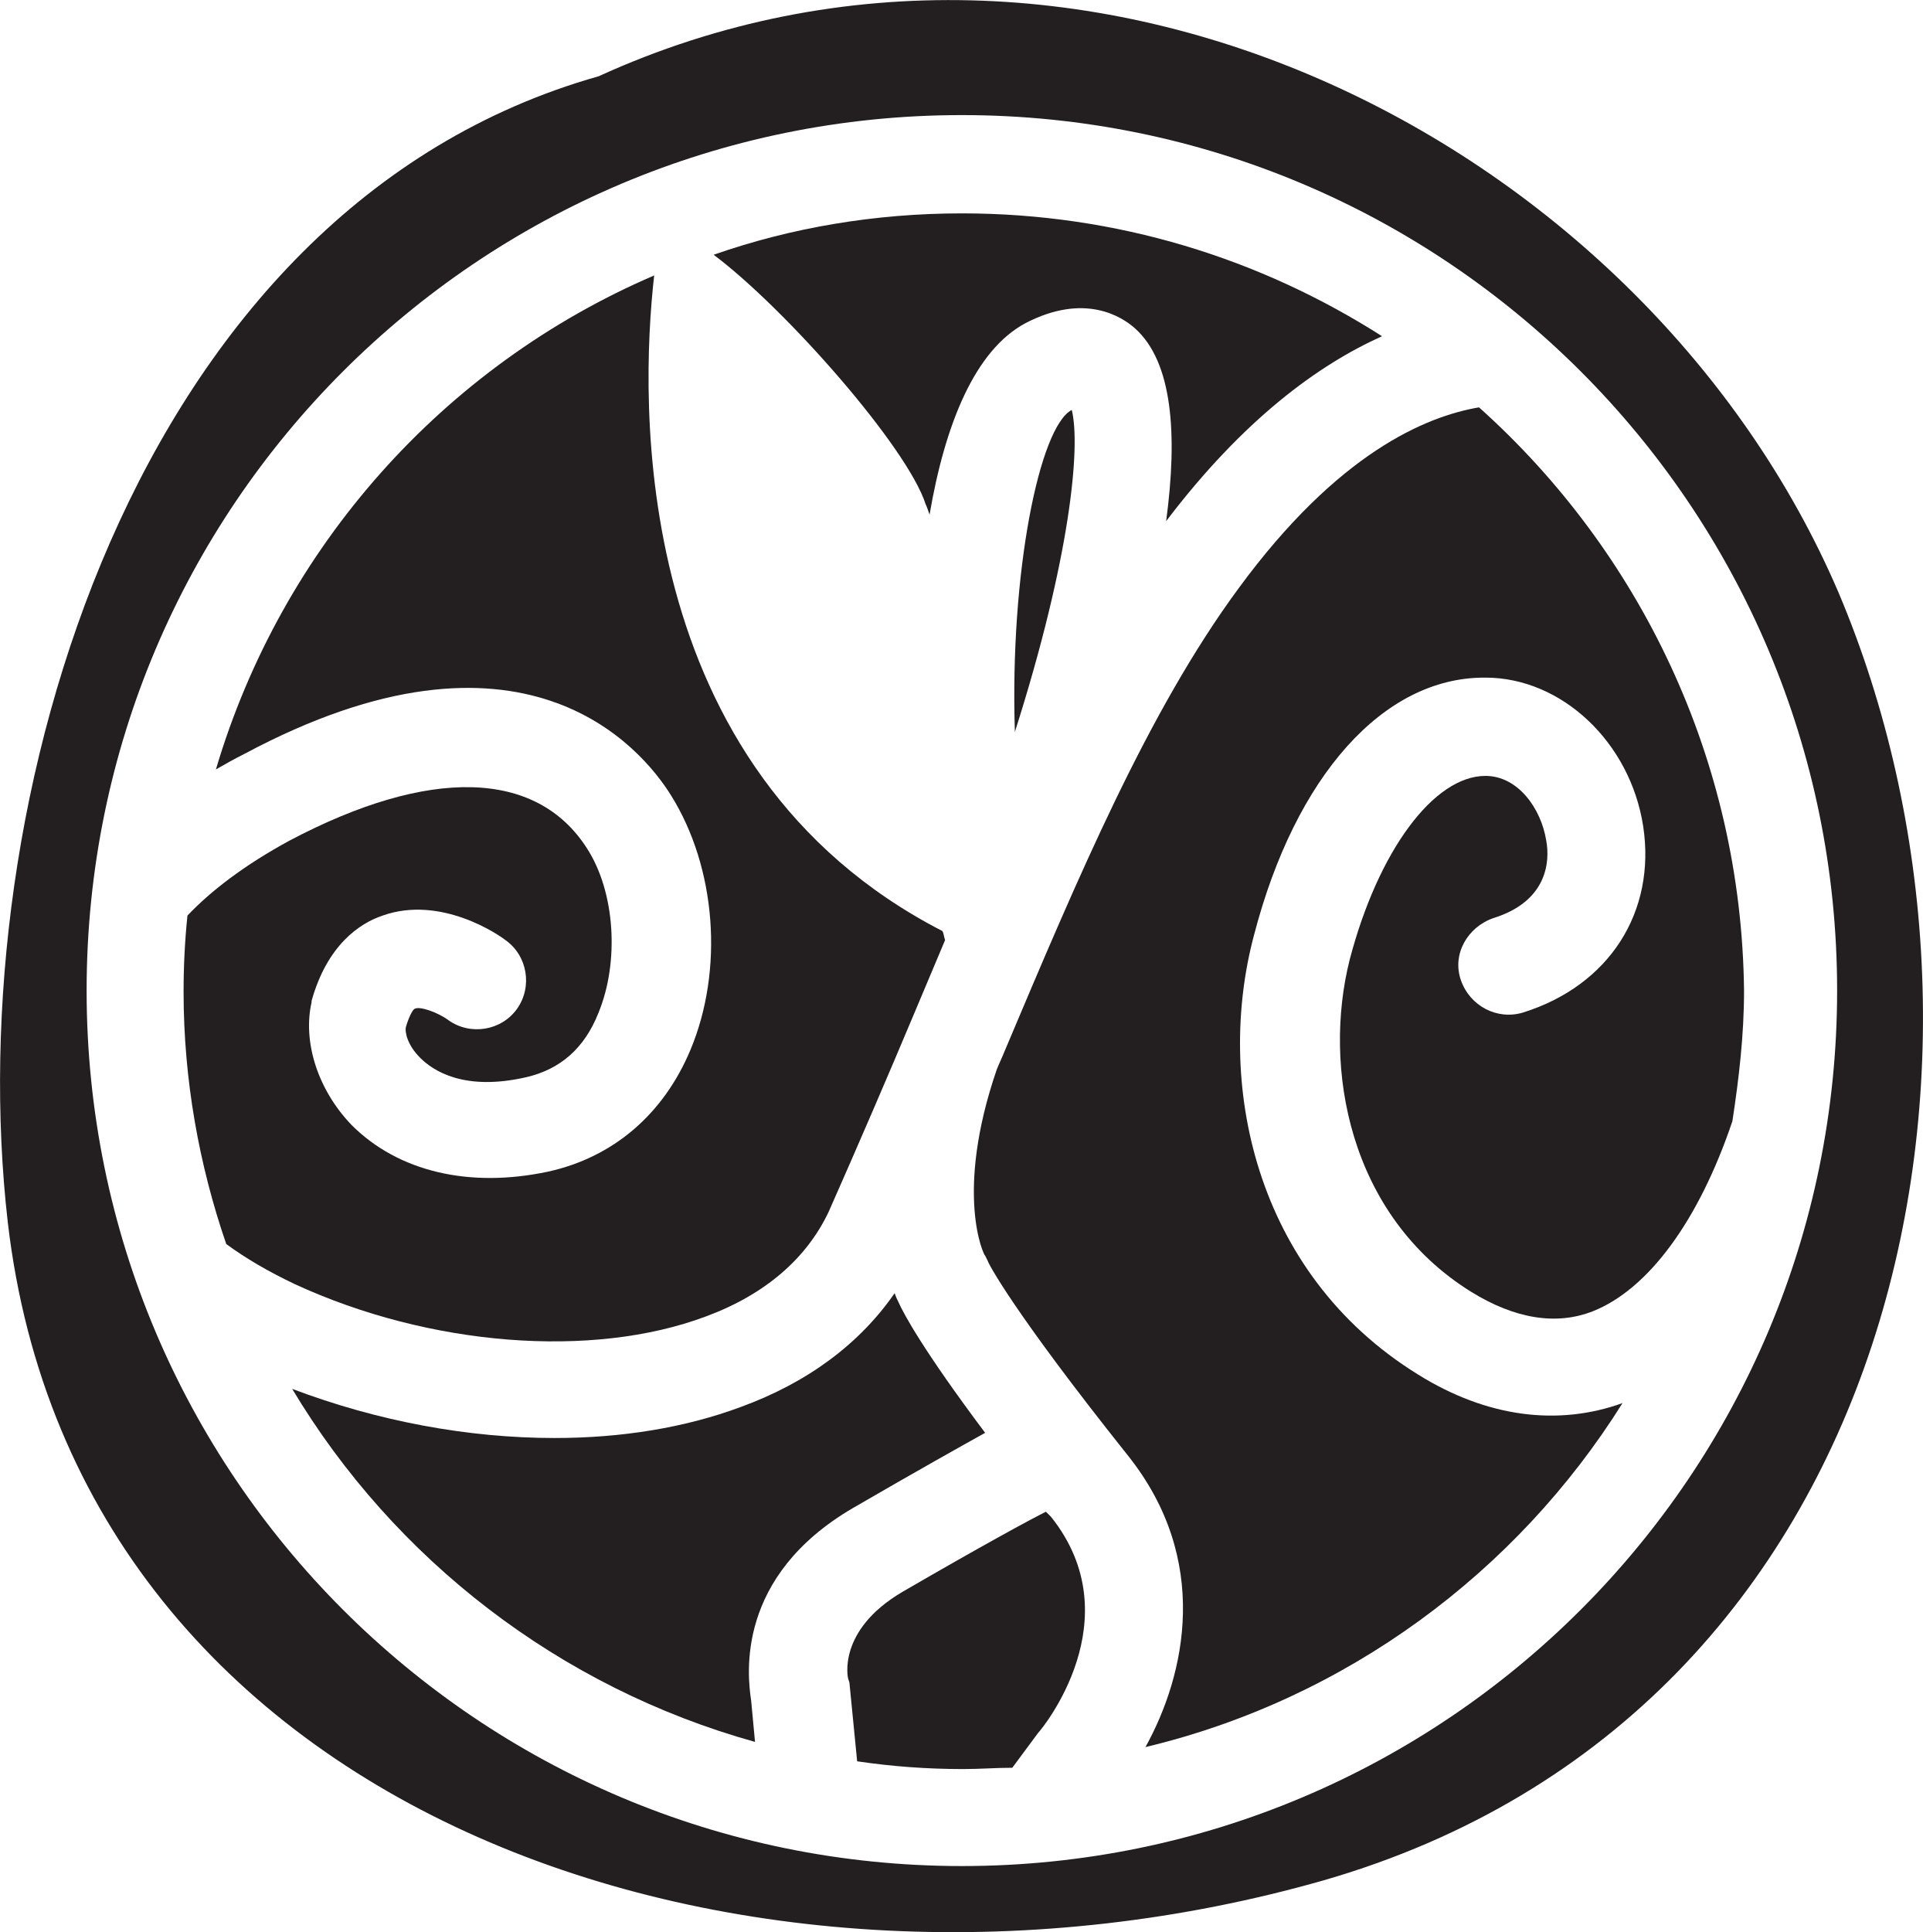
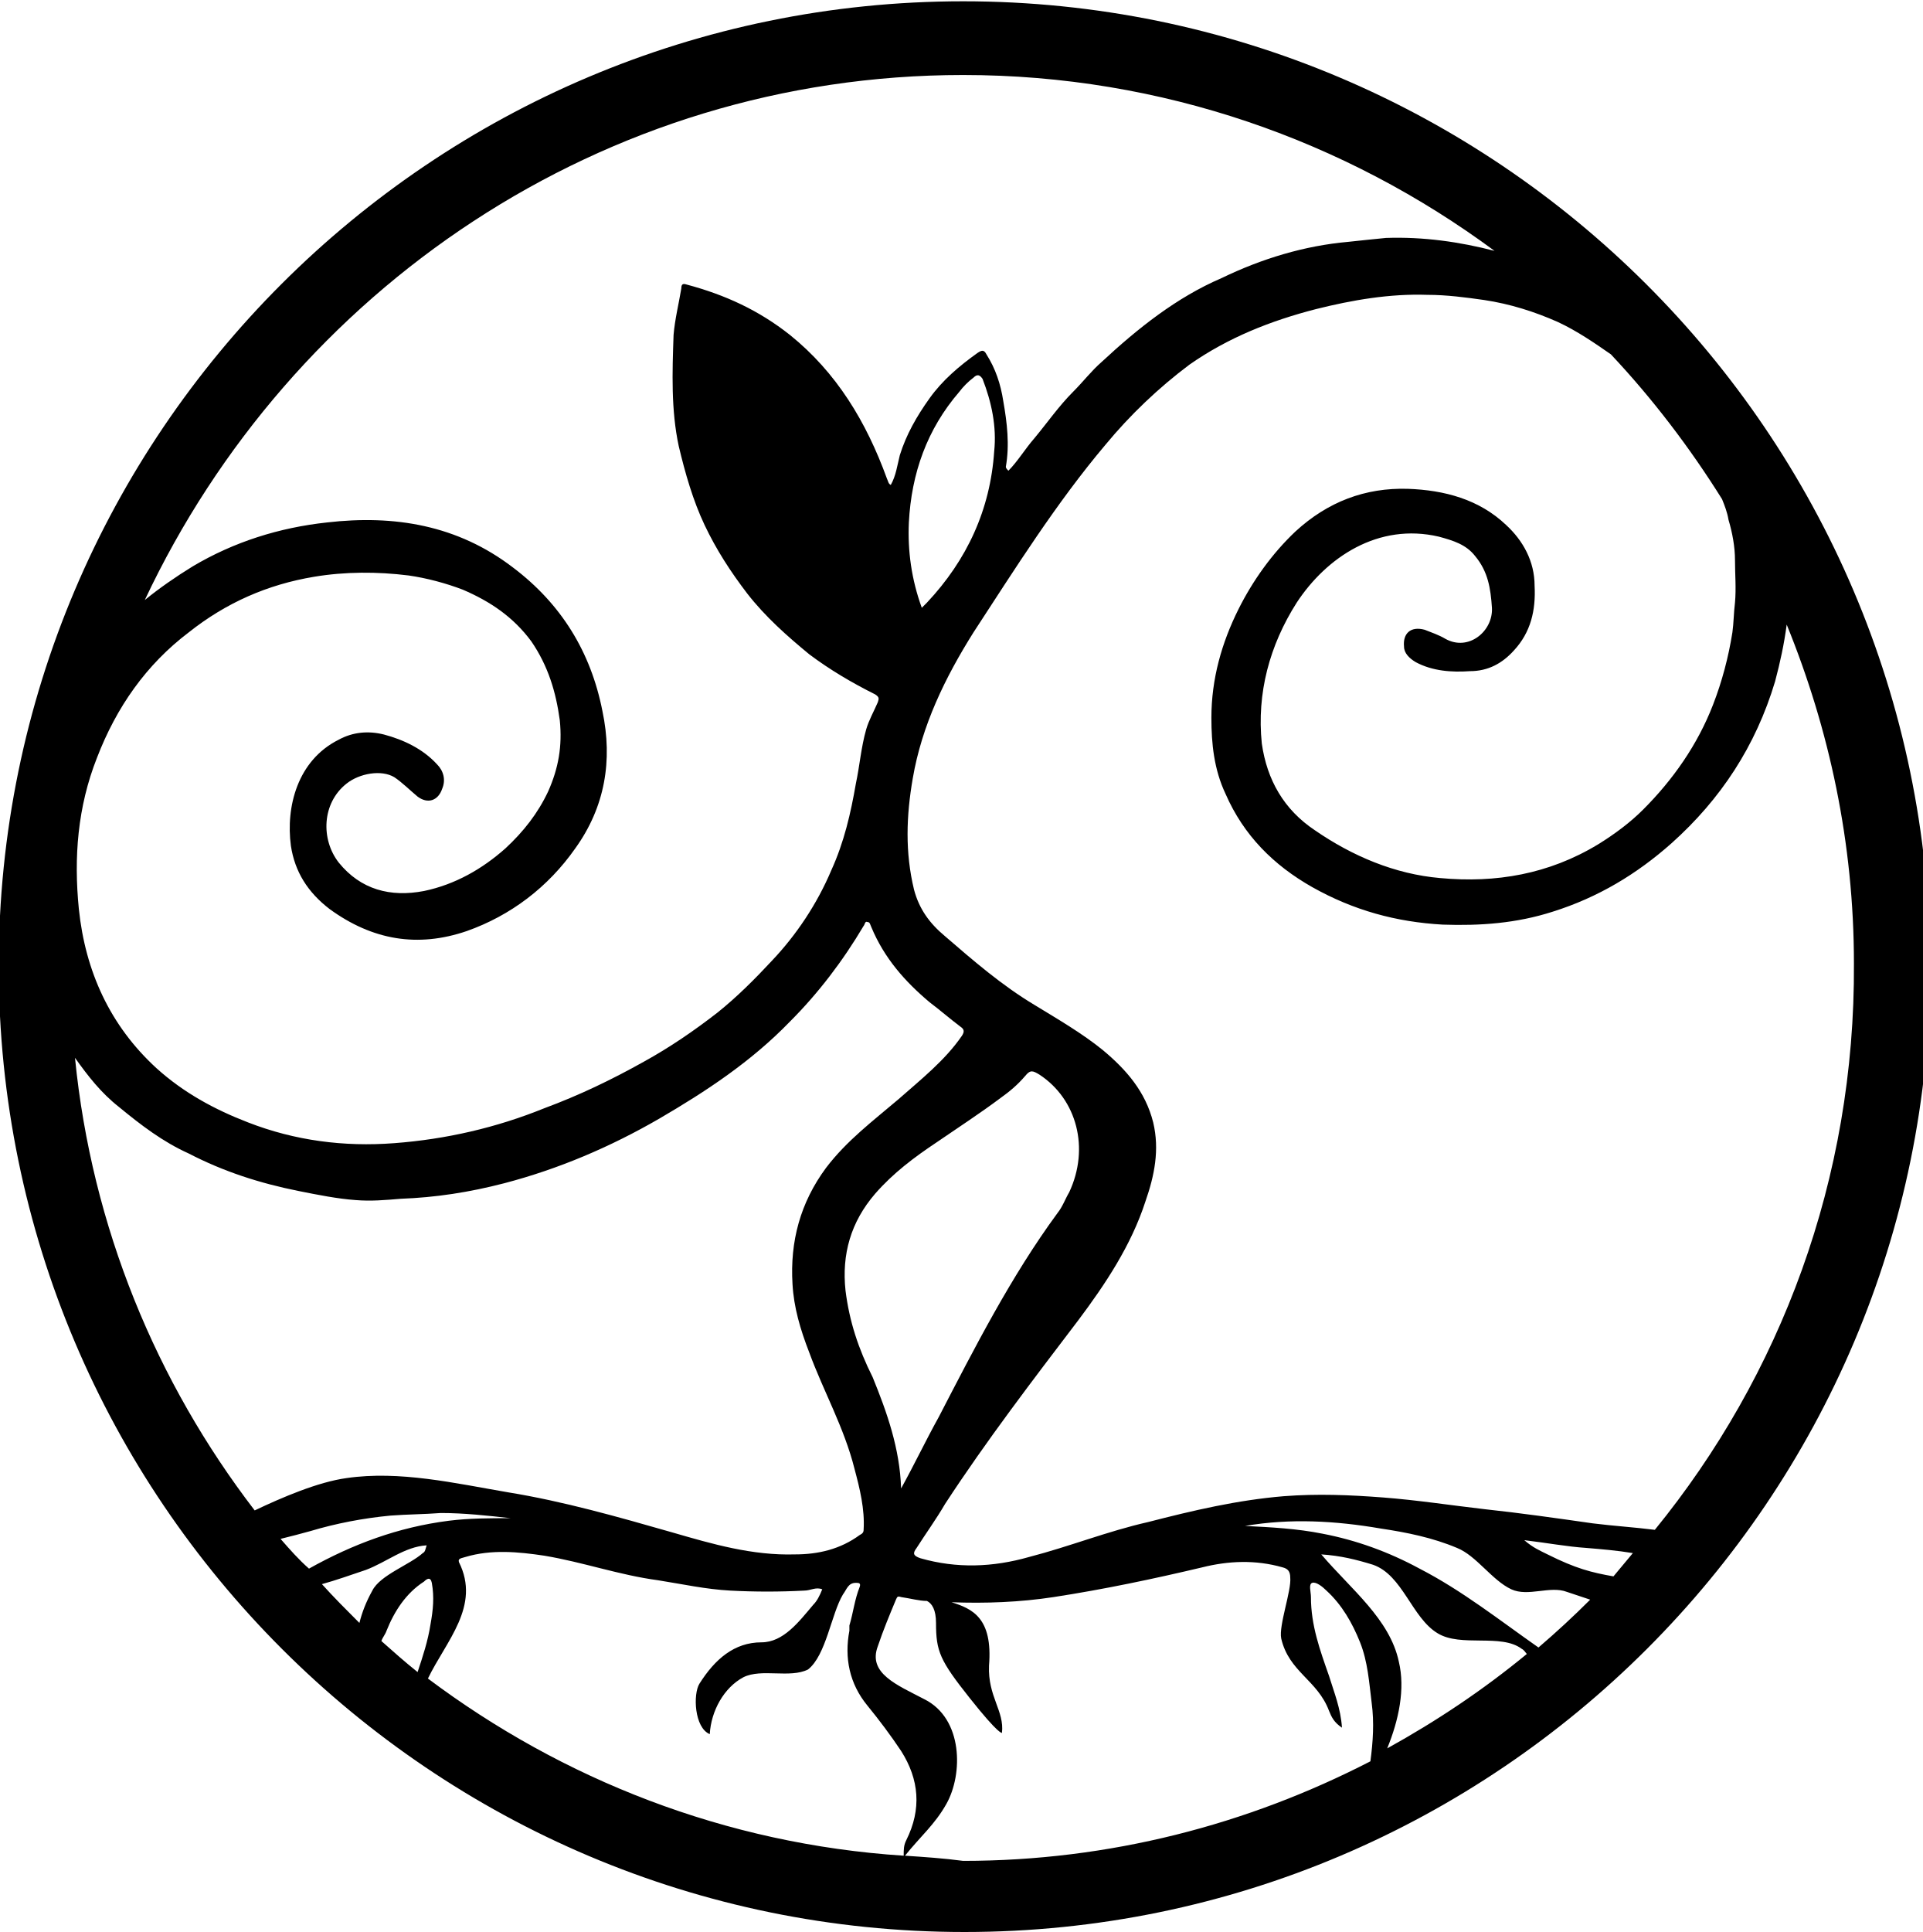
<svg xmlns="http://www.w3.org/2000/svg" class="logo" viewBox="0 0 148.7 149.4">
-   <style>.st0{fill:#231F20;}</style>
-   <path class="st0" d="M66 116.6c5-2.9 8.4-4.8 10.2-5.8-4.8-6.4-6.3-9.2-6.7-10.1-.1-.2-.2-.4-.3-.7-2.7 3.9-6.7 6.9-11.9 8.8-4.3 1.6-9.2 2.4-14.4 2.4-6.7 0-13.7-1.3-20.3-3.8 7.9 13.2 20.7 23.1 35.8 27.3l-.3-3.2c-.3-2-1.2-9.6 7.9-14.9z" />
-   <path class="st0" d="M54.6 101.8c4.6-1.7 7.8-4.5 9.5-8.1 2.3-5.2 4.5-10.3 6.6-15.3l2.4-5.7c-.1-.3-.1-.5-.2-.7-24.3-12.5-23.4-41-22.3-50.7-16.3 7-28.8 21-33.9 38.2.7-.4 1.4-.8 2.2-1.2 21.5-11.5 30.7-.5 33 3.2 3.5 5.6 4.1 13.5 1.5 19.7-2.1 5-6 8.3-11 9.4-6.1 1.3-11.6 0-15.2-3.6-2.6-2.7-3.8-6.4-3.1-9.5v-.1c1.2-4.3 3.7-6 5.5-6.6 4.5-1.6 9 1.5 9.5 1.9 1.7 1.2 2.1 3.6.9 5.3-1.2 1.7-3.6 2.1-5.3.9-.8-.6-2.2-1.1-2.6-.9-.1 0-.4.4-.7 1.4-.1.4.1 1.4 1.1 2.4s3.4 2.6 8.2 1.5c2.6-.6 4.5-2.2 5.6-5 1.6-3.9 1.3-9.3-.9-12.7-3.9-6.1-12.2-6.3-23-.6-3.5 1.9-6.1 3.9-7.9 5.8-.2 1.9-.3 3.9-.3 5.9 0 6.8 1.2 13.4 3.3 19.5 1.5 1.1 3.2 2.1 5.3 3.1 10.4 4.8 23 5.8 31.8 2.5zM78.5 56.6c4.3-13.5 5.1-22.1 4.4-24.9-2.5 1.3-4.8 12.6-4.4 24.9z" />
-   <path class="st0" d="M71.6 39c.1.2.2.5.3.8 1.2-7 3.5-12.7 7.4-14.8 4.6-2.4 7.5-.5 8.5.4 2.9 2.6 3.3 8.2 2.4 14.9 6-7.9 11.8-12.1 16.7-14.3-9.4-6-20.5-9.5-32.5-9.5-6.7 0-13.2 1.1-19.2 3.2 5.6 4.2 15 14.9 16.4 19.3zM80.9 116.9c-1.2.6-4.9 2.6-11.1 6.2-5.1 3-4.2 6.7-4.2 6.7l.1.3.6 6.1c2.7.4 5.4.6 8.2.6 1.3 0 2.5-.1 3.8-.1l2-2.7c.3-.3 7.3-8.8 1-16.7l-.4-.4z" />
-   <path class="st0" d="M114.4 31.5c-4.1.7-10.9 3.5-18.6 14-7 9.5-12.4 22.3-18.1 35.8-.2.5-.4.9-.6 1.4-3.3 9.6-1 14.4-.9 14.4l.2.4c0 .1 1.8 3.7 10.8 15 6.5 8.1 4.5 17 1.4 22.6 15.5-3.7 28.7-13.5 36.9-26.6-5 1.8-10.5 1.1-15.8-2.2C96.9 98.4 94 83.5 97 72.3c3.2-12.3 10-19.9 17.8-19.9h.1c5.9 0 11.2 5 12.2 11.5 1 6.6-2.6 12.3-9.3 14.4-2 .6-4.1-.5-4.8-2.5s.5-4.1 2.5-4.8c4.2-1.3 4.4-4.4 4.1-6-.4-2.5-2.2-5-4.7-5-4 0-8.3 5.8-10.5 14.2-2.1 8.3-.1 19.8 9.4 25.7 3.4 2.1 6.6 2.6 9.4 1.5 4.3-1.7 8.2-7 10.8-14.7.5-3.3.9-6.6.9-10.1-.2-17.9-8.1-34-20.5-45.1z" />
-   <path class="st0" d="M142.2 45.8C127.4 11.3 84-11.3 46.3 5.9 10.2 16.1-3.1 62.2.6 94.5 6 140.9 58.3 158 102.4 145.4c45-13 54.8-64.2 39.8-99.6zm-67.8 98.5C37 144.3 6.7 114 6.7 76.6 6.7 39.2 37 8.9 74.4 8.9s67.7 30.3 67.7 67.7c0 37.4-30.3 67.7-67.7 67.7z" />
+   <path d="M74.5.1C33.4.1-.1 33.5-.1 74.7c0 41.2 33.5 74.7 74.7 74.7s74.7-33.5 74.7-74.7C149.2 33.5 115.7.1 74.5.1zM119 127.4c-3-2.1-5.9-4.4-9.2-6.1-2.4-1.3-4.9-2.2-7.5-2.7-2-.4-4-.5-6-.6 3.5-.6 7-.4 10.5.2 2 .3 4 .7 5.9 1.5 1.5.6 2.7 2.5 4.2 3.2 1.3.6 3-.3 4.3.2l1.8.6c-1.3 1.3-2.6 2.5-4 3.7zm-10.8 1.1c-.7-3.3-3.7-5.6-6-8.3 1.5.1 2.7.4 4 .8 2.3.8 3 4.1 5 5.3 1.8 1.1 4.9 0 6.5 1.2.2.1.3.3.4.4-3.4 2.8-7 5.2-10.8 7.3.9-2.2 1.4-4.6.9-6.7zm16.6-6.6c-1.7-.3-2.9-.6-5.1-1.7-.6-.3-1.1-.5-1.8-1.1 1.7.2 3.3.5 4.8.6 1.2.1 2.4.2 3.6.4l-1.5 1.8zm3.2-3.6c-1.6-.2-3.2-.3-4.8-.5-2.8-.4-5.6-.8-8.4-1.1-2.6-.3-5.2-.7-7.8-.9-2.6-.2-5.1-.3-7.7-.1-3.6.3-7 1.1-10.5 2-3.1.7-6.1 1.9-9.2 2.7-2.8.8-5.6.9-8.4.1-.6-.2-.6-.4-.3-.8.7-1.1 1.5-2.2 2.2-3.4 3.2-4.9 6.8-9.6 10.3-14.2 2.1-2.8 4.1-5.8 5.2-9.2.7-2 1.1-4 .6-6.1-.6-2.4-2.1-4.1-3.9-5.6-1.6-1.3-3.5-2.4-5.3-3.5-2.5-1.5-4.7-3.4-6.9-5.3-1.2-1-2-2.1-2.4-3.6-.7-2.9-.6-5.7-.1-8.6.7-4.1 2.5-7.8 4.7-11.3 3.2-4.9 6.4-10 10.2-14.5 1.9-2.3 4.1-4.4 6.5-6.2 3-2.1 6.3-3.4 9.8-4.3 2.8-.7 5.7-1.2 8.6-1.1 1.5 0 3 .2 4.4.4 2 .3 3.9.9 5.7 1.7 1.5.7 2.8 1.6 4.1 2.5 3.2 3.4 6.1 7.2 8.6 11.2.2.5.4 1 .5 1.6.3 1 .5 2.1.5 3.1 0 1.1.1 2.2 0 3.3-.1.8-.1 1.6-.2 2.3-.3 1.9-.8 3.8-1.5 5.6-1.2 3.1-3.1 5.8-5.4 8.1-1 1-2.2 1.9-3.5 2.7-3.8 2.3-7.9 3-12.2 2.6-3.5-.3-6.8-1.7-9.7-3.7-2.4-1.6-3.7-3.9-4.1-6.7-.4-3.9.6-7.6 2.7-10.9 2.3-3.5 6.3-6.2 11-5.1 1.1.3 2.1.6 2.8 1.5 1 1.2 1.2 2.5 1.3 4 .1 1.8-1.8 3.4-3.6 2.4-.5-.3-1.1-.5-1.6-.7-1.1-.3-1.7.3-1.6 1.3 0 .5.4.9.9 1.2 1.3.7 2.8.8 4.2.7 1.4 0 2.5-.6 3.4-1.6 1.3-1.4 1.7-3.1 1.6-5 0-1.9-.9-3.5-2.2-4.7-2.1-2-4.8-2.7-7.6-2.8-3.3-.1-6.2 1-8.7 3.3-1.8 1.7-3.3 3.8-4.4 6-1.3 2.6-2.1 5.4-2.1 8.4 0 2 .2 4 1.1 5.9 1.4 3.2 3.7 5.5 6.7 7.2 3.2 1.8 6.5 2.7 10.1 2.9 2.9.1 5.7-.1 8.5-1 3.5-1.1 6.5-2.9 9.2-5.3 3.8-3.4 6.5-7.5 8-12.5.4-1.5.7-2.9.9-4.4 3.3 8.1 5.2 16.9 5.2 26.2.1 16.7-5.7 31.9-15.4 43.8zm-98.5 8.6c.1-.3.3-.5.4-.8.6-1.5 1.5-2.9 2.9-3.8.2-.2.5-.4.6.1.2 1.1.1 2.1-.1 3.2-.2 1.3-.6 2.5-1 3.7-1-.8-1.9-1.6-2.8-2.4zm47.4-92c-.3 4.5-2.1 8.4-5.2 11.7l-.4.4c-.8-2.2-1.1-4.4-1-6.6.2-3.8 1.4-7.2 3.9-10.1.3-.4.7-.8 1.1-1.1.3-.3.5-.2.7.1.7 1.8 1.1 3.7.9 5.6zm-5 42.6c.8.6 1.6 1.3 2.4 1.9.3.2.3.4.1.7-1.3 1.9-3.2 3.4-4.9 4.9-2 1.7-4 3.2-5.6 5.3-2 2.7-2.8 5.7-2.6 9 .1 1.8.6 3.5 1.3 5.3 1.1 3 2.7 5.8 3.5 9 .4 1.5.8 3.1.7 4.7 0 .2-.1.3-.3.4-1.5 1.1-3.2 1.5-5 1.5-3.3.1-6.4-.8-9.5-1.7-4.2-1.2-8.4-2.4-12.7-3.1-4.1-.7-8.4-1.7-12.5-1.1-2.2.3-5 1.5-7.1 2.5-7.6-9.9-12.6-21.9-13.9-35 1 1.4 2 2.7 3.4 3.8 1.7 1.4 3.4 2.7 5.4 3.6 2.7 1.4 5.5 2.3 8.5 2.9 1.5.3 3 .6 4.4.7 1.2.1 2.3 0 3.5-.1 2.7-.1 5.3-.5 8-1.2 4.2-1.1 8.2-2.8 12-5 3.6-2.1 7.1-4.4 10.1-7.5 2.2-2.2 4.1-4.7 5.7-7.4.1-.1.1-.4.3-.3.2 0 .2.2.3.4 1 2.4 2.6 4.2 4.5 5.8zM21.7 119c.8-.2 1.6-.4 2.3-.6 2-.6 4.1-1 6.2-1.2 1.3-.1 2.6-.1 3.9-.2 1.8 0 3.6.2 5.4.4-1.6 0-3.2 0-4.8.2-3.9.5-7.4 1.8-10.8 3.7-.8-.7-1.5-1.5-2.2-2.3zm13.8 1.8c-.1-.3.2-.3.5-.4 2-.6 4.1-.4 6.1-.1 3 .5 5.8 1.5 8.8 1.9 1.9.3 3.7.7 5.6.8 1.9.1 3.8.1 5.7 0 .5 0 .9-.3 1.4-.1-.2.5-.4.9-.7 1.2-1.1 1.3-2.3 2.9-4 2.9-2.1 0-3.6 1.3-4.8 3.2-.5.8-.4 3.4.8 3.9.1-1.8 1.1-3.6 2.6-4.4 1.4-.7 3.6.1 5-.6 1.4-1.1 1.8-4.3 2.7-5.8.3-.4.4-.9 1-.9.2 0 .4 0 .3.3-.4 1-.5 2-.8 3v.4c-.4 2.1 0 4.1 1.4 5.8.9 1.1 1.8 2.3 2.6 3.5 1.4 2.2 1.6 4.5.4 6.9-.2.4-.2.7-.2 1.2-13.8-.9-26.4-5.9-36.8-13.7 1.4-2.9 4.1-5.6 2.4-9zm29.9-21c-.3-2.8.4-5.3 2.3-7.5 1.4-1.6 3-2.8 4.8-4 1.6-1.1 3.3-2.2 4.9-3.4.7-.5 1.3-1 1.9-1.7.4-.5.6-.4 1.1-.1 2.9 1.9 3.9 5.7 2.3 9.1-.3.5-.5 1.1-.9 1.6-3.6 4.9-6.4 10.4-9.2 15.8-1 1.8-1.9 3.7-2.9 5.5-.1-3.1-1.1-5.9-2.2-8.6-1.1-2.2-1.8-4.3-2.1-6.7zm9.1-94c15.4 0 29.6 5.1 41.1 13.6-2.7-.7-5.5-1.1-8.4-1-1 .1-2 .2-2.9.3-3.4.3-6.7 1.3-9.8 2.8C91 23 88 25.4 85.2 28c-.8.7-1.4 1.5-2.2 2.3-1.1 1.1-2 2.4-3 3.6-.7.8-1.3 1.8-2 2.5-.1-.1-.2-.2-.2-.3.3-1.7.1-3.4-.2-5.1-.2-1.3-.6-2.5-1.3-3.6-.2-.4-.4-.3-.7-.1-1.4 1-2.7 2.1-3.7 3.5s-1.8 2.8-2.3 4.4c-.2.8-.3 1.6-.7 2.3-.2-.1-.2-.3-.3-.5-1.6-4.4-3.9-8.2-7.5-11.1-2.4-1.9-5-3.1-8-3.9-.3-.1-.4 0-.4.3-.2 1.2-.5 2.4-.6 3.6-.1 2.9-.2 5.8.4 8.6.5 2.1 1.1 4.2 2 6.1.9 1.9 2 3.6 3.3 5.3 1.4 1.8 3.1 3.3 4.8 4.7 1.6 1.2 3.3 2.2 5.1 3.1.3.2.3.3.2.6-.3.7-.7 1.4-.9 2.1-.4 1.4-.5 2.8-.8 4.2-.4 2.3-.9 4.5-1.9 6.7-1.1 2.6-2.7 5-4.6 7-1.3 1.4-2.7 2.8-4.2 4-1.8 1.4-3.7 2.7-5.7 3.8-2.5 1.4-5 2.6-7.7 3.6-3.7 1.5-7.6 2.4-11.6 2.7-3.9.3-7.7-.2-11.3-1.6-2.6-1-5-2.3-7.1-4.2-3.6-3.3-5.5-7.5-6-12.3-.4-4-.1-7.9 1.4-11.7 1.5-3.9 3.8-7.2 7.1-9.7 2.9-2.3 6.1-3.7 9.7-4.3 2.4-.4 4.9-.4 7.3-.1 1.4.2 2.9.6 4.2 1.1 2.1.9 3.9 2.1 5.3 4 1.3 1.9 1.9 3.9 2.2 6.1.2 2-.1 3.7-.9 5.5-.8 1.7-1.9 3.1-3.3 4.4-1.8 1.6-3.9 2.8-6.3 3.3-2.6.5-4.9-.1-6.6-2.2-1.4-1.8-1.3-4.6.6-6.1 1-.8 2.7-1.1 3.7-.5.6.4 1.2 1 1.8 1.5.8.6 1.6.3 1.9-.6.3-.7.1-1.4-.4-1.9-1.1-1.2-2.6-1.9-4.1-2.3-1.2-.3-2.4-.2-3.5.4-3.2 1.6-4.1 5.2-3.7 8.2.3 2 1.3 3.6 3 4.9 3.3 2.4 6.8 3 10.6 1.7 3.4-1.2 6.3-3.4 8.4-6.4 2.3-3.2 2.9-6.8 2.1-10.6-.9-4.6-3.2-8.3-6.9-11.1-4.3-3.3-9.2-4.1-14.4-3.5-3.7.4-7.2 1.5-10.4 3.4-1.3.8-2.6 1.7-3.7 2.6 11.3-24 35.4-40.6 63.3-40.6zM24.9 122.5c1.1-.3 2.2-.7 3.4-1.1 1.6-.6 3-1.8 4.7-1.9-.1.3-.1.5-.3.6-1 .9-3.3 1.7-3.9 2.9-.5.9-.8 1.7-1 2.5-1-1-2-2-2.9-3zm45.1 21c1.2-1.5 2.3-2.4 3.2-4 1.3-2.3 1.3-6.6-1.7-8.1-2.1-1.1-4.4-2-3.6-4.1.4-1.2.9-2.4 1.4-3.6.1-.2.1-.3.4-.2.7.1 1.4.3 2 .3.4.2.7.7.7 1.7 0 2.2.3 2.9 2.6 5.8 2.3 2.9 2.5 2.7 2.5 2.7.2-1.7-1.1-2.8-1-5.2.3-3.7-1.3-4.4-2.9-4.9 2.6.1 5.3 0 7.9-.4 3.9-.6 7.7-1.4 11.5-2.3 2-.5 4.1-.6 6.2 0 .4.1.6.3.6.8.1 1-.9 3.7-.7 4.7.6 2.6 2.8 3.2 3.7 5.6.2.5.4.9 1 1.3-.1-1.5-.6-2.7-1-4-.7-2-1.4-3.9-1.4-6.1 0-.4-.2-1 .1-1.1.3-.1.8.3 1.1.6 1.2 1.1 2 2.5 2.6 4 .6 1.5.7 3.1.9 4.7.2 1.5.1 3-.1 4.5-9.5 4.9-20.2 7.7-31.5 7.7-1.5-.2-3-.3-4.5-.4z" />
</svg>
